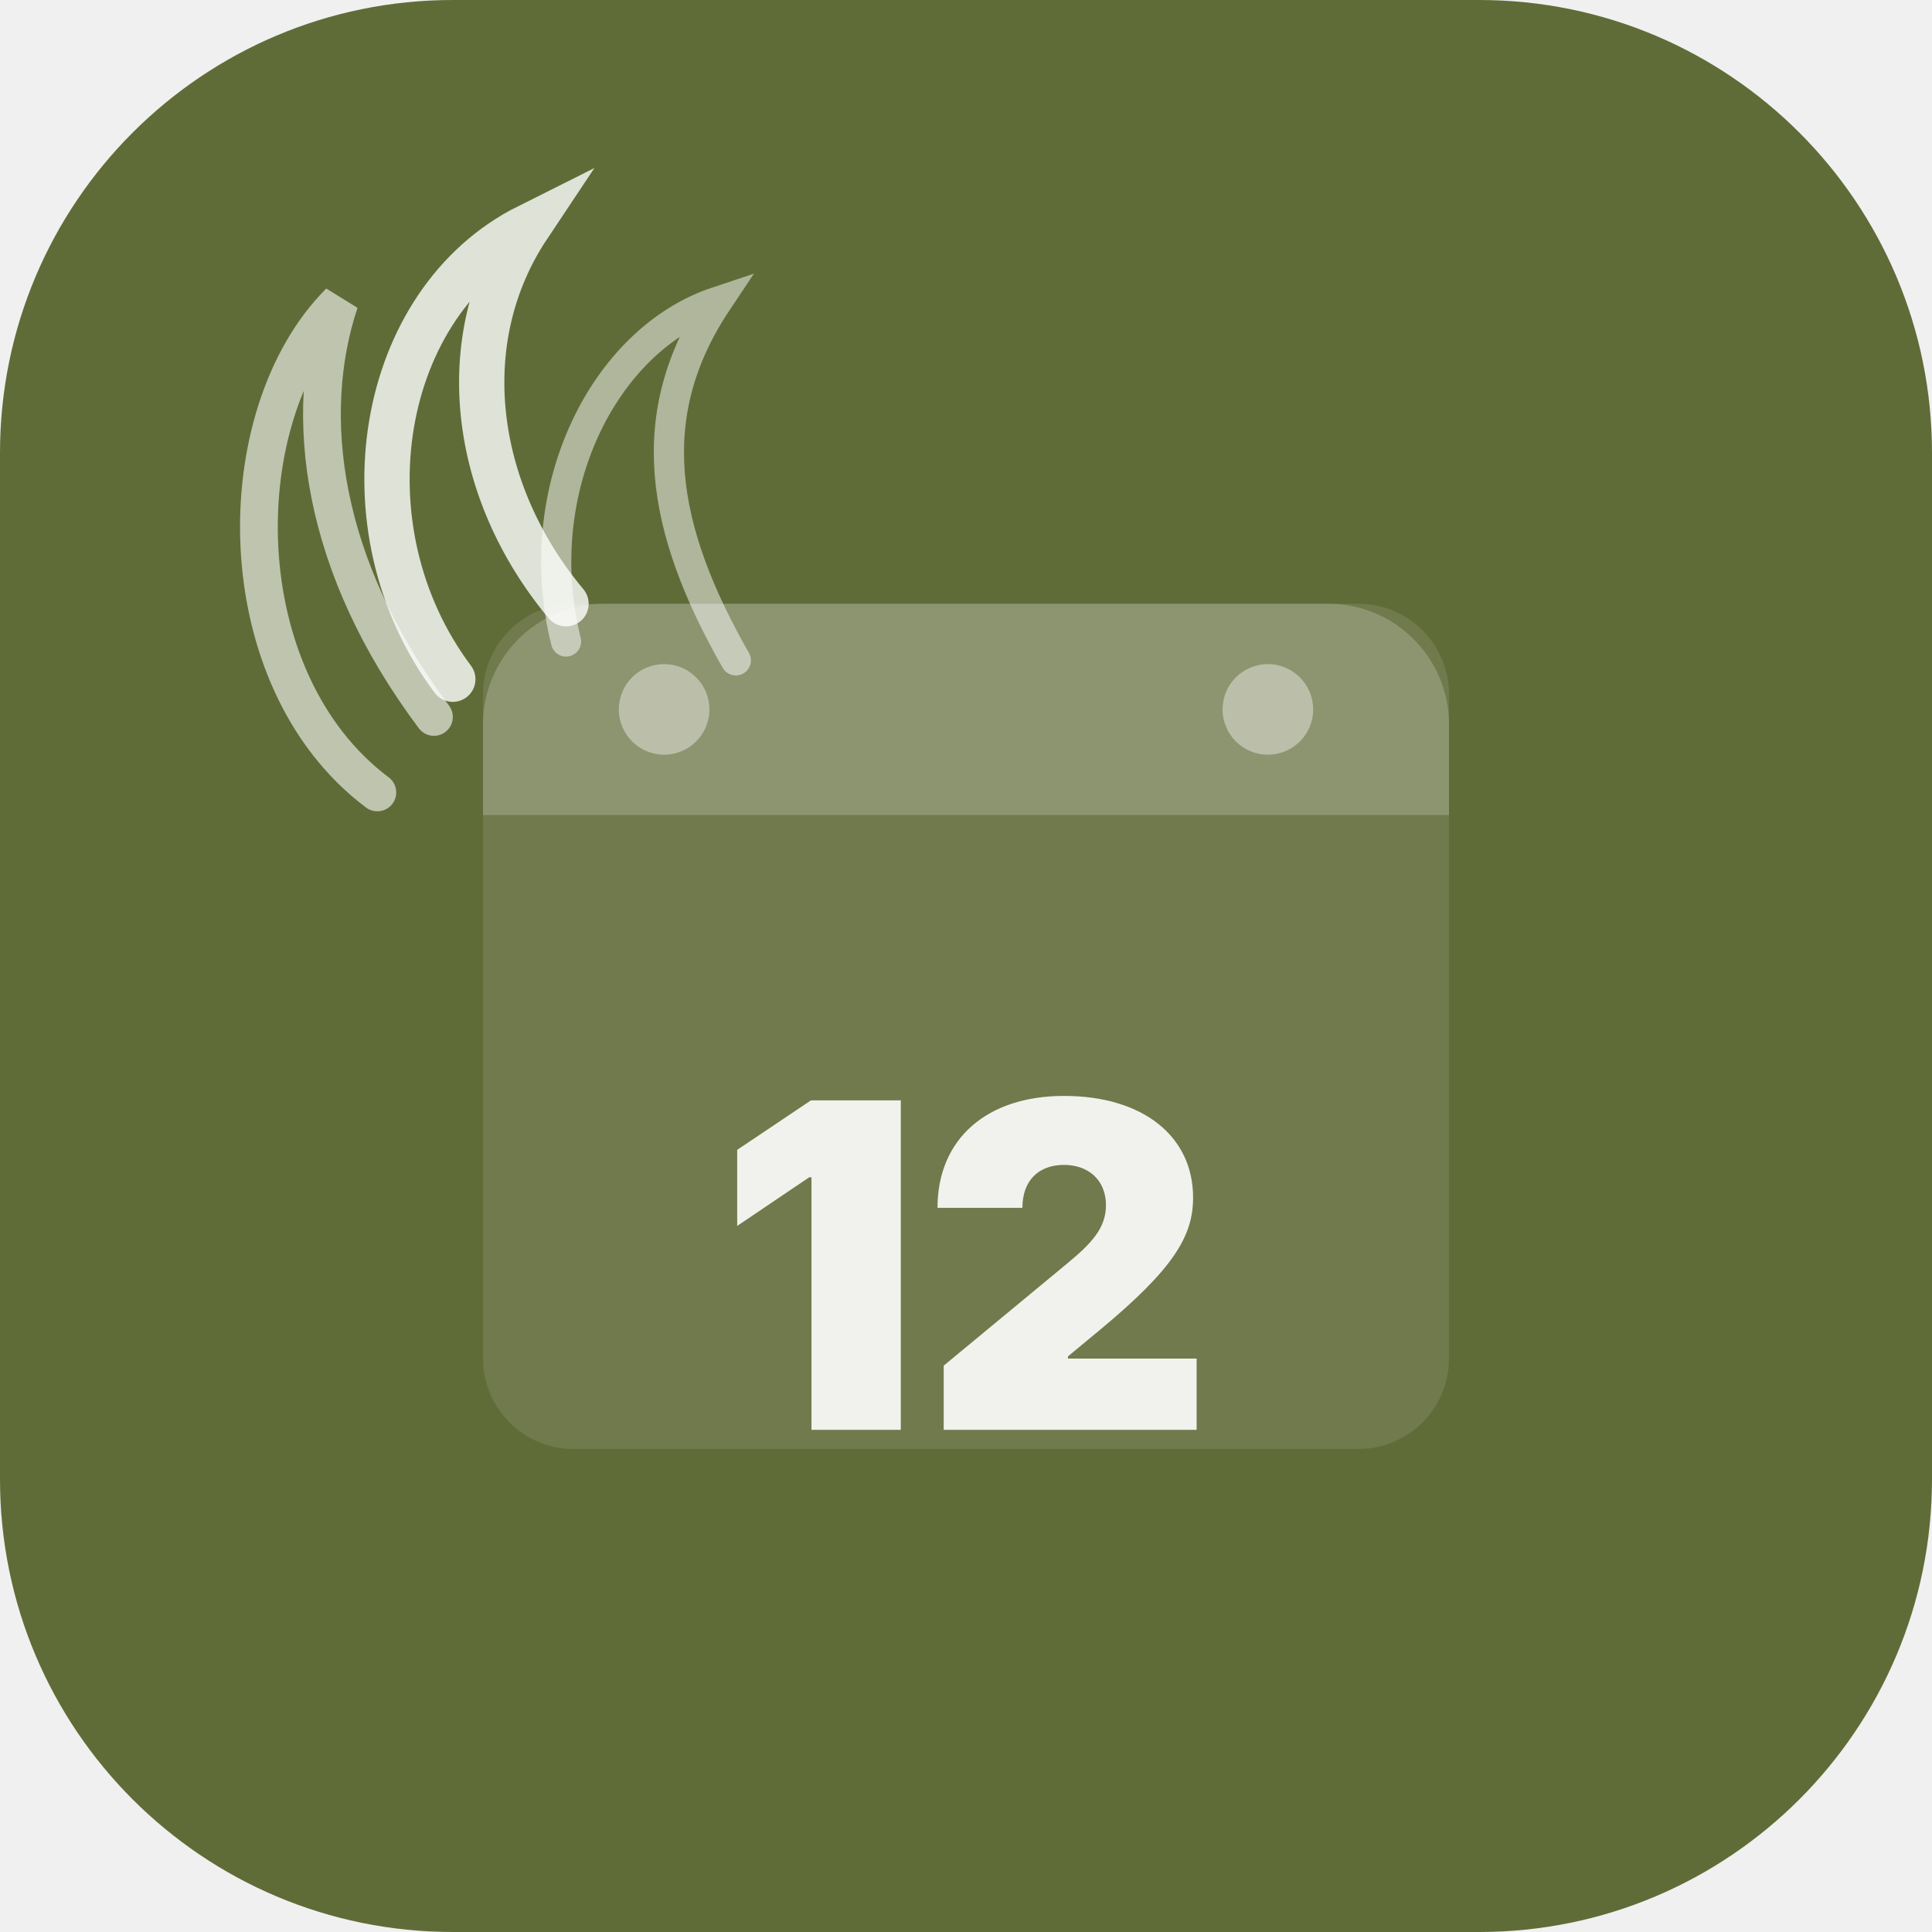
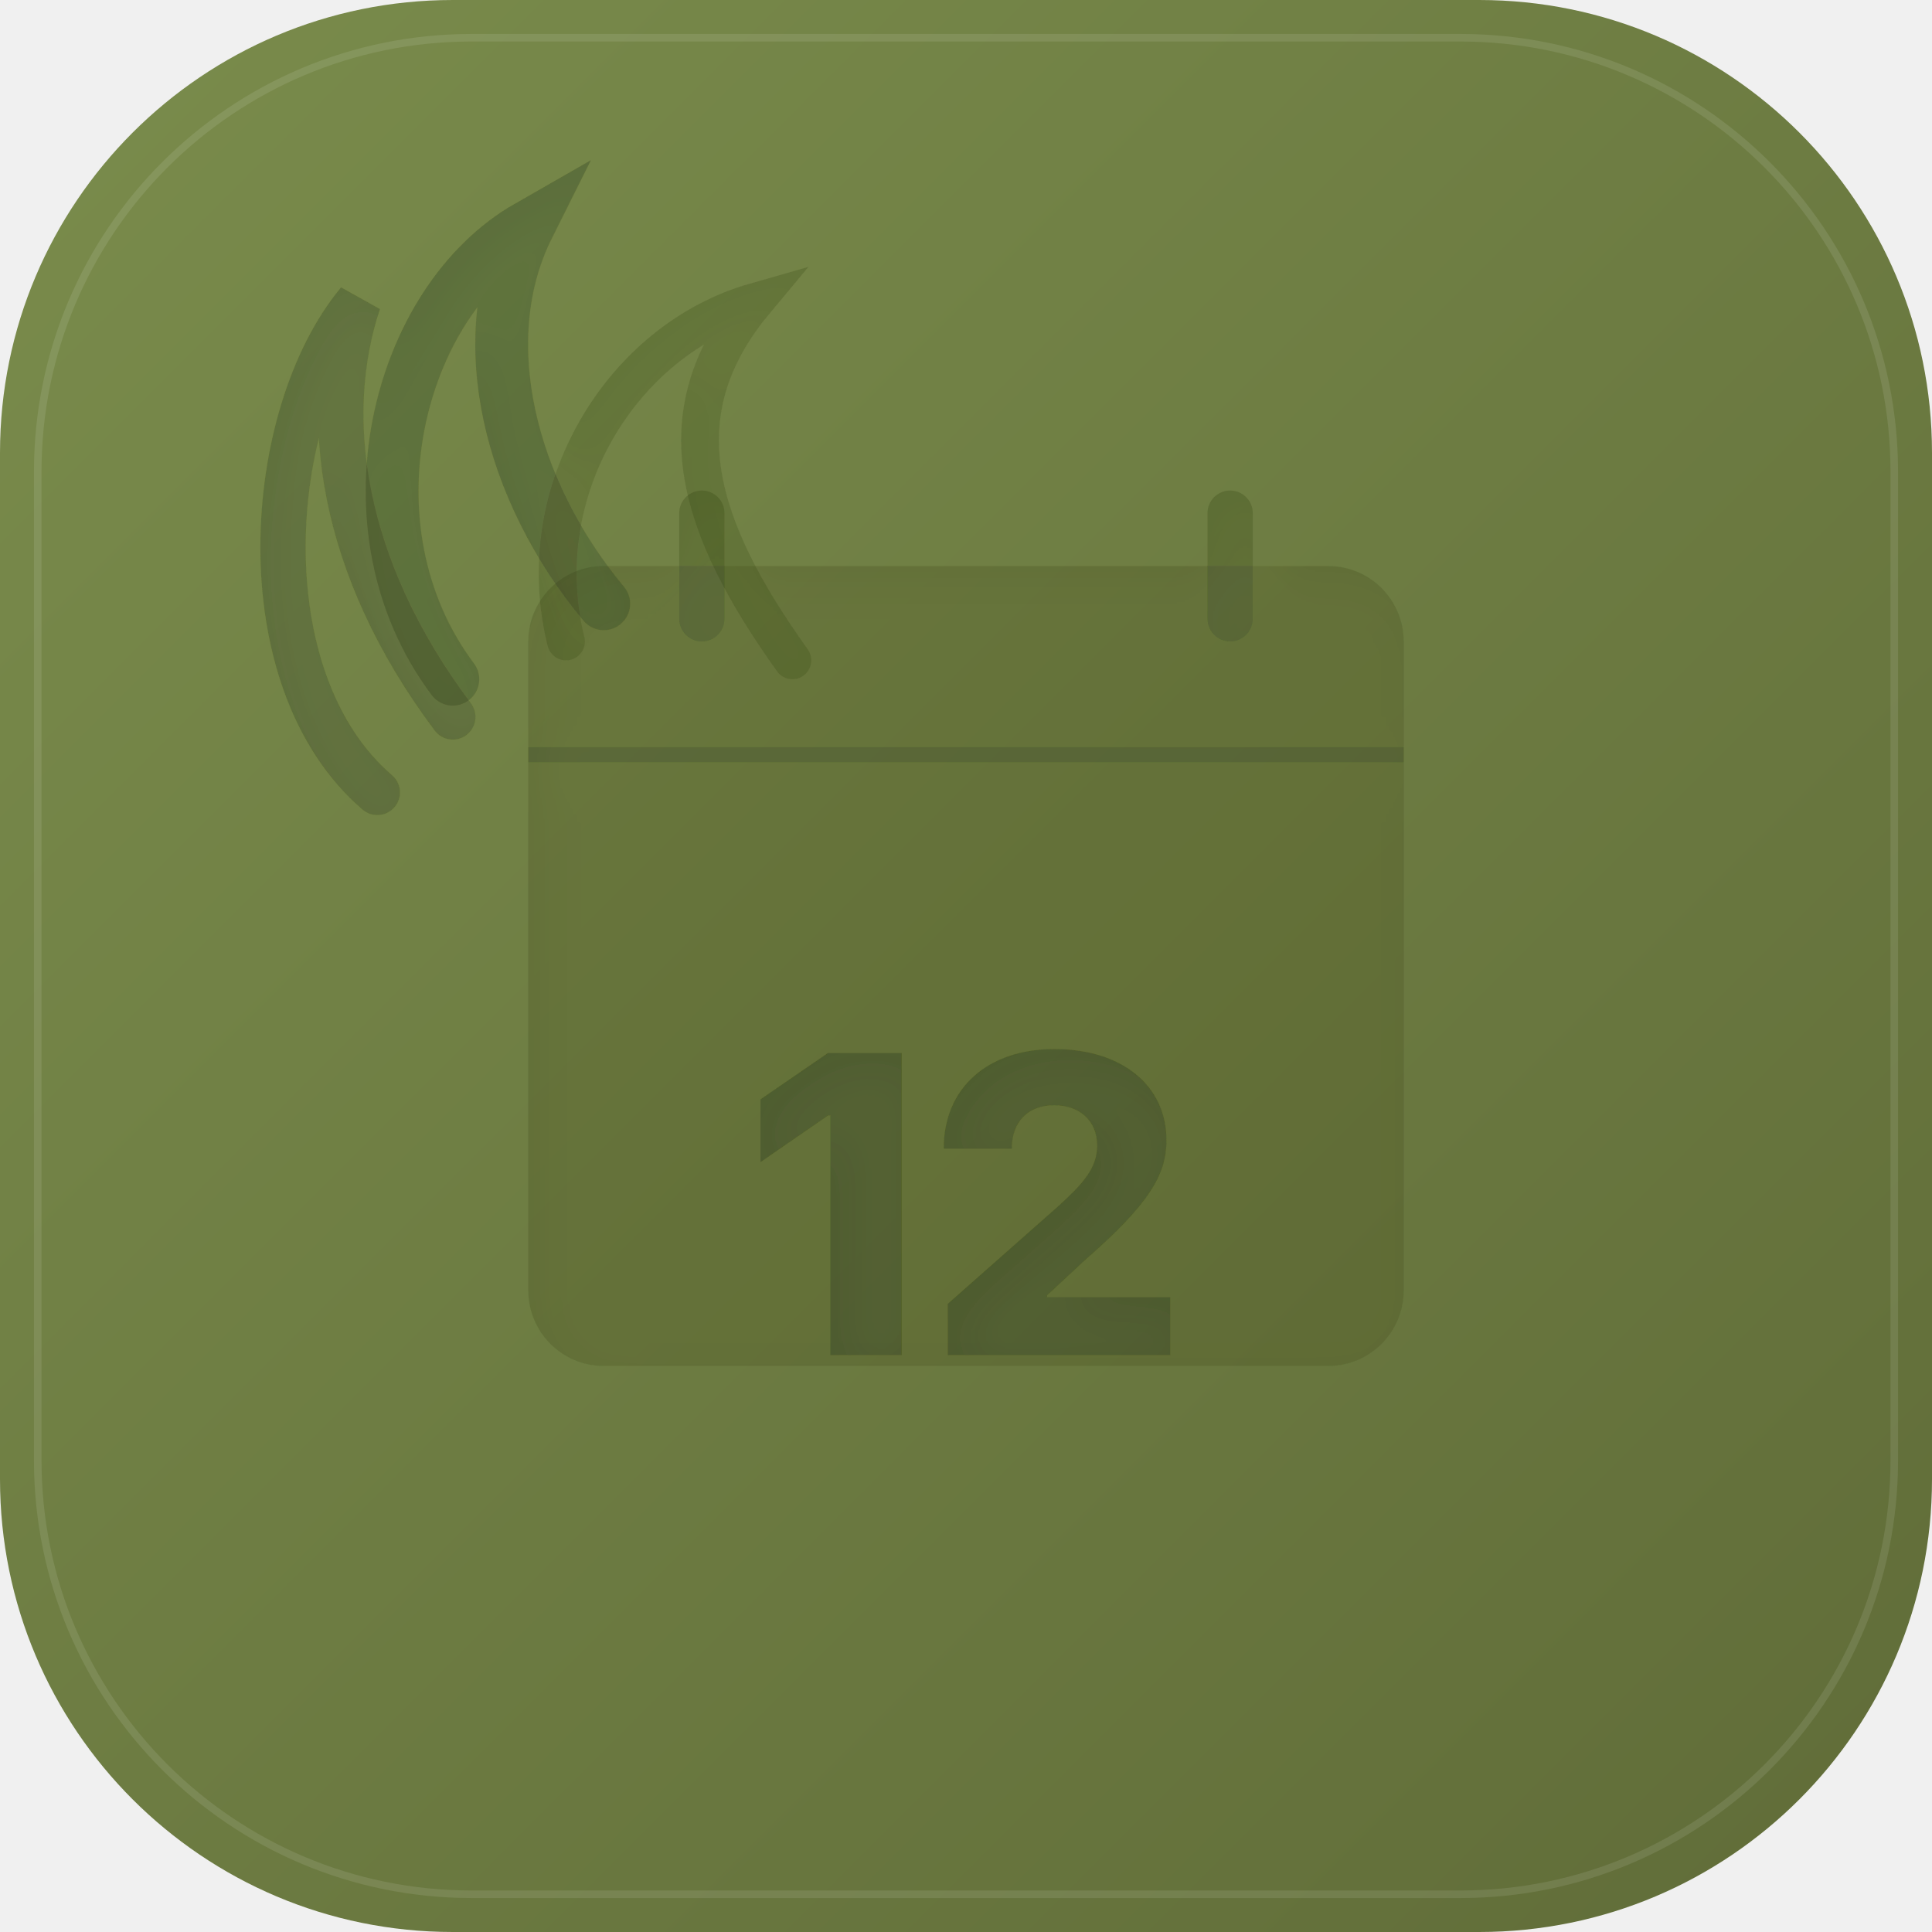
<svg xmlns="http://www.w3.org/2000/svg" width="512" height="512" viewBox="0 0 512 512" fill="none">
-   <rect width="512" height="512" rx="120" fill="#606C38" />
-   <rect x="128" y="160" width="256" height="224" rx="24" fill="white" fill-opacity="0.1" />
-   <path d="M128 192C128 174.33 142.33 160 160 160H352C369.67 160 384 174.33 384 192V216H128V192Z" fill="white" fill-opacity="0.2" />
-   <circle cx="176" cy="188" r="12" fill="white" fill-opacity="0.4" />
-   <circle cx="336" cy="188" r="12" fill="white" fill-opacity="0.4" />
-   <path d="M120 180C90 140 100 80 140 60C120 90 125 130 150 160" stroke="white" stroke-width="12" stroke-linecap="round" fill="none" opacity="0.8" />
-   <path d="M100 210C60 180 60 110 90 80C80 110 85 150 115 190" stroke="white" stroke-width="10" stroke-linecap="round" fill="none" opacity="0.6" />
-   <path d="M150 170C140 130 160 90 190 80C170 110 175 140 195 175" stroke="white" stroke-width="8" stroke-linecap="round" fill="none" opacity="0.5" />
-   <text x="50%" y="65%" dominant-baseline="middle" text-anchor="middle" font-family="Inter, sans-serif" font-weight="900" font-size="120" fill="white" opacity="0.9">12</text>
+   <defs>
+     <linearGradient id="bgGradient" x1="0" y1="0" x2="512" y2="512" gradientUnits="userSpaceOnUse">
+       <stop offset="0%" stop-color="#7a8c4c" />
+       <stop offset="100%" stop-color="#606c38" />
+     </linearGradient>
+     <filter id="innerShadow" x="-20%" y="-20%" width="140%" height="140%">
+       <feGaussianBlur in="SourceAlpha" stdDeviation="6" result="blur" />
+       <feOffset dx="4" dy="4" />
+       <feComposite in2="SourceAlpha" operator="arithmetic" k2="-1" k3="1" result="shadowDiff" />
+       <feFlood flood-color="black" flood-opacity="0.3" />
+       <feComposite in2="shadowDiff" operator="in" result="innerShadow" />
+       <feComposite in2="SourceGraphic" operator="over" />
+     </filter>
+     <filter id="softGlow" x="-10%" y="-10%" width="120%" height="120%">
+       <feGaussianBlur in="SourceGraphic" stdDeviation="2" result="blur" />
+       <feComposite in="SourceGraphic" in2="blur" operator="over" />
+     </filter>
+   </defs>
+   <rect width="512" height="512" rx="120" fill="url(#bgGradient)" />
+   <rect x="10" y="10" width="492" height="492" rx="115" stroke="white" stroke-opacity="0.1" stroke-width="2" />
+   <g filter="url(#innerShadow)" opacity="0.9">
+     <rect x="140" y="150" width="232" height="212" rx="20" fill="#283618" fill-opacity="0.15" />
+     <path d="M140 200H372" stroke="#283618" stroke-opacity="0.2" stroke-width="4" />
+     <rect x="180" y="130" width="12" height="40" rx="6" fill="#283618" fill-opacity="0.2" />
+     <rect x="320" y="130" width="12" height="40" rx="6" fill="#283618" fill-opacity="0.2" />
+   </g>
+   <g filter="url(#innerShadow)" opacity="0.8">
+     <path d="M120 180C90 140 105 80 140 60C125 90 135 130 160 160" stroke="#283618" stroke-opacity="0.3" stroke-width="14" stroke-linecap="round" fill="none" />
+     <path d="M100 210C65 180 70 110 95 80C85 110 90 150 120 190" stroke="#283618" stroke-opacity="0.25" stroke-width="12" stroke-linecap="round" fill="none" />
+     <path d="M150 170C140 130 165 90 200 80C175 110 185 140 210 175" stroke="#283618" stroke-opacity="0.2" stroke-width="10" stroke-linecap="round" fill="none" />
+   </g>
+   <text x="50%" y="62%" dominant-baseline="middle" text-anchor="middle" font-family="Inter, sans-serif" font-weight="800" font-size="110" fill="#283618" fill-opacity="0.25" filter="url(#innerShadow)">12</text>
</svg>
